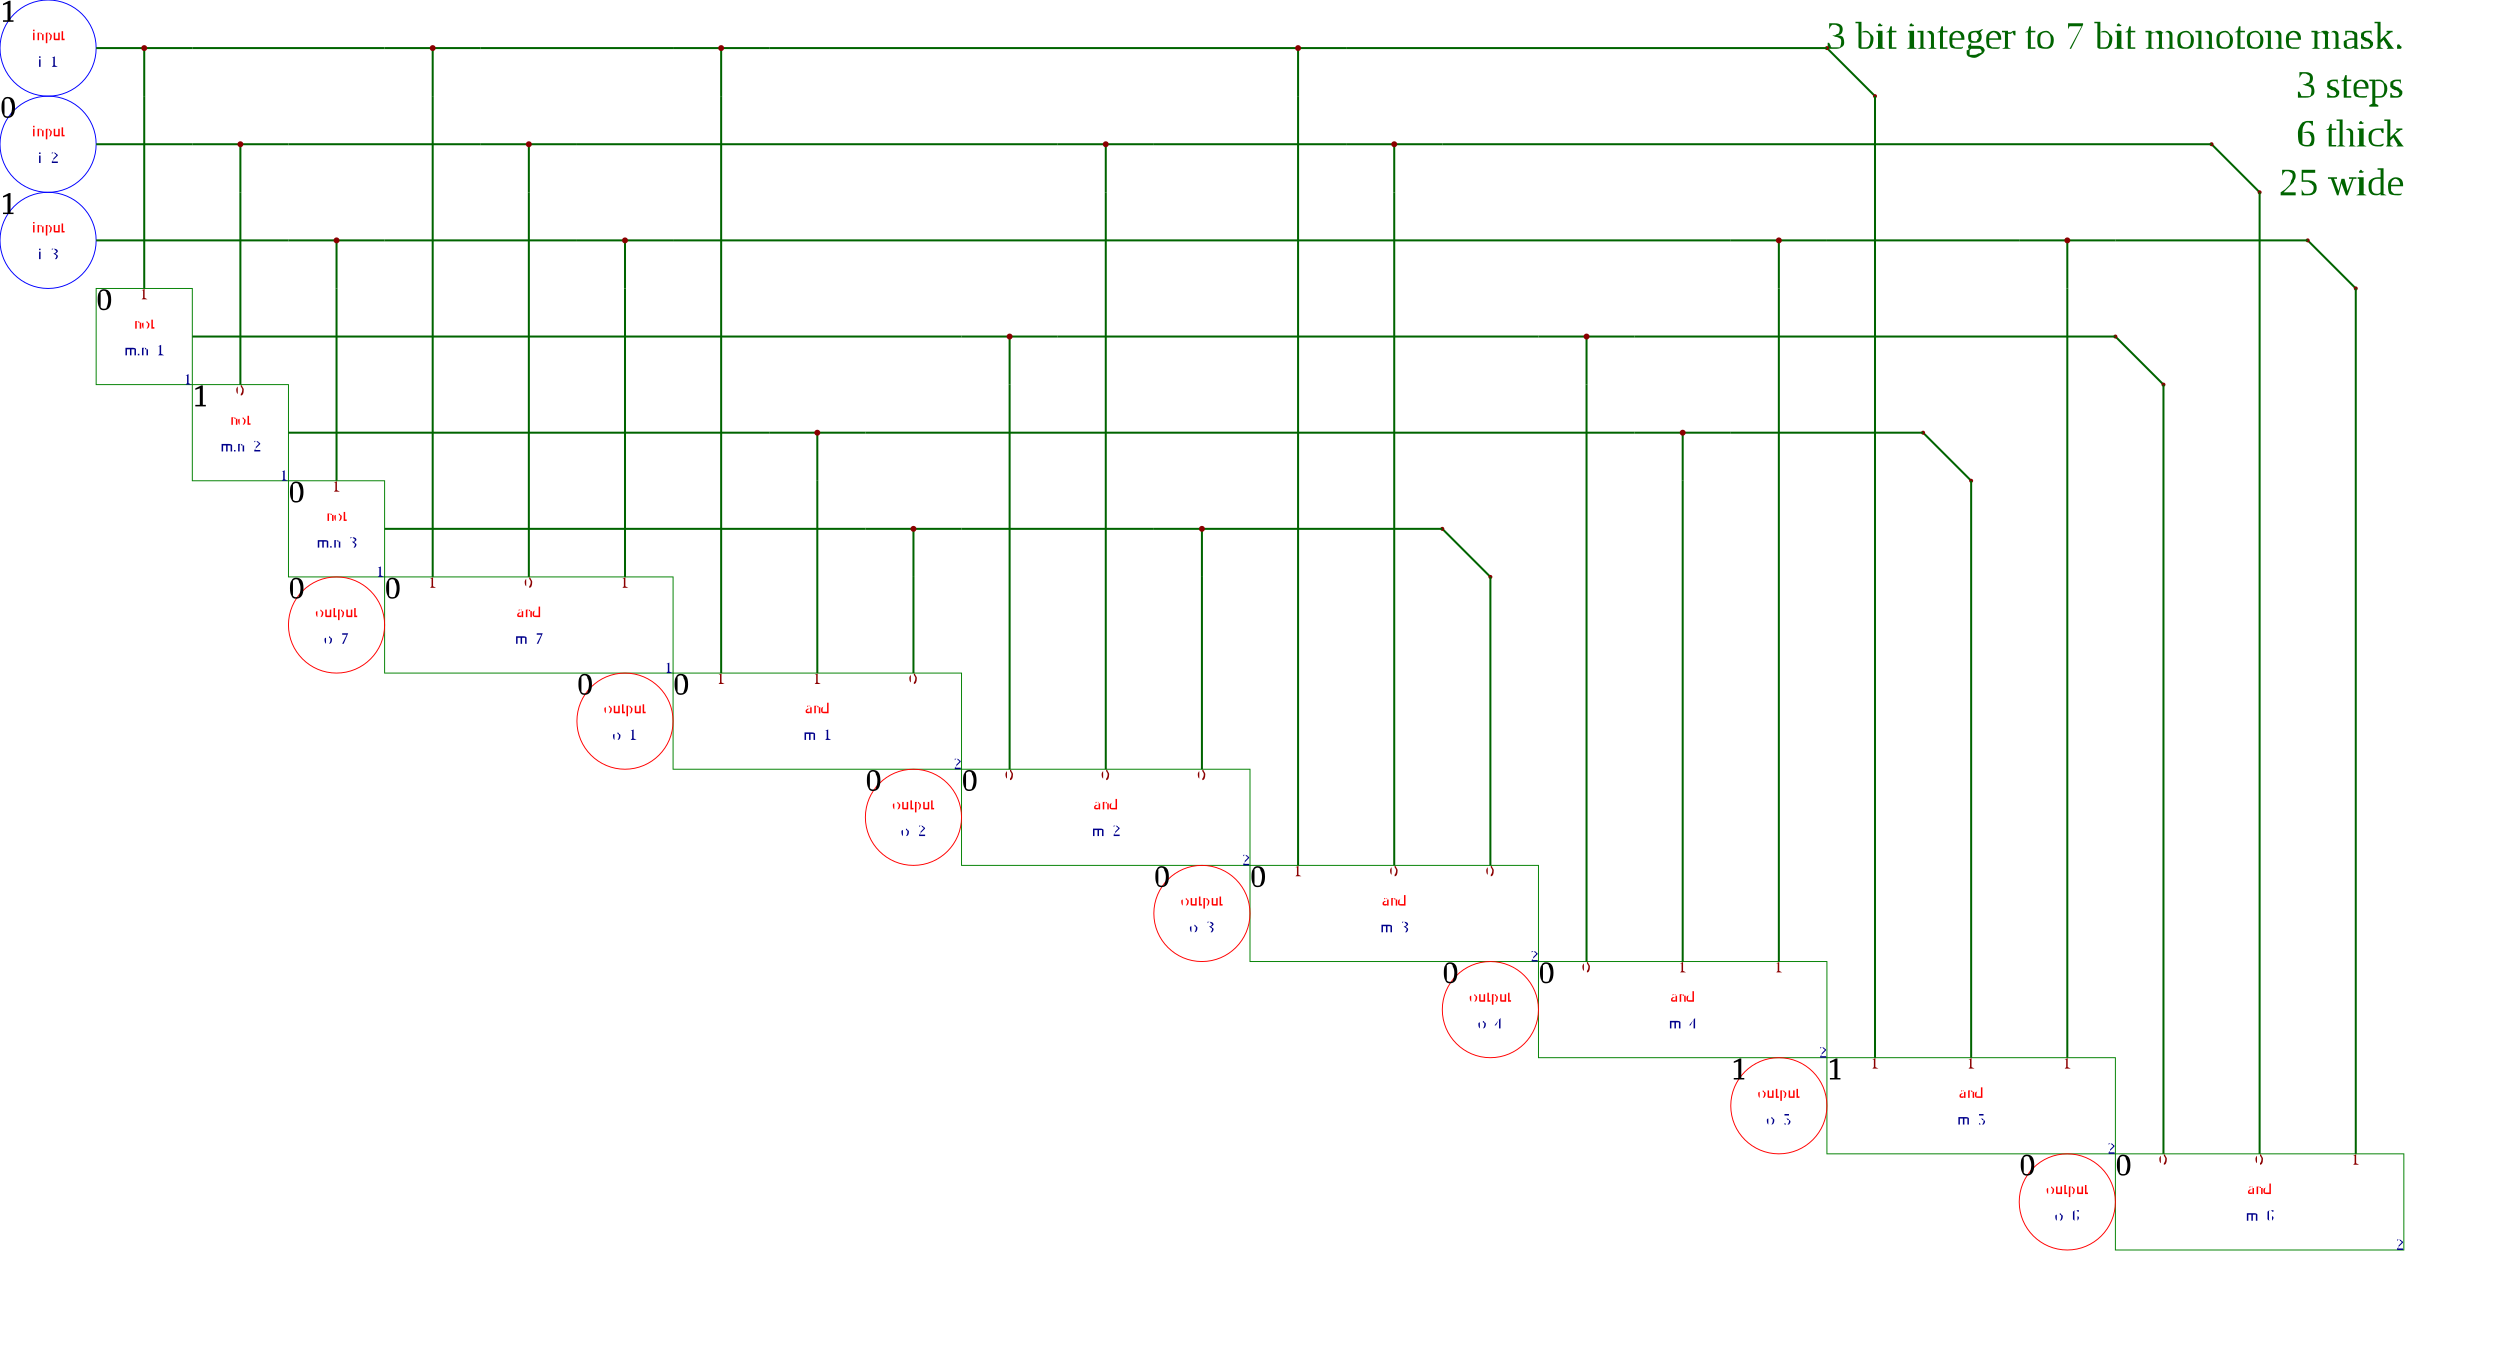
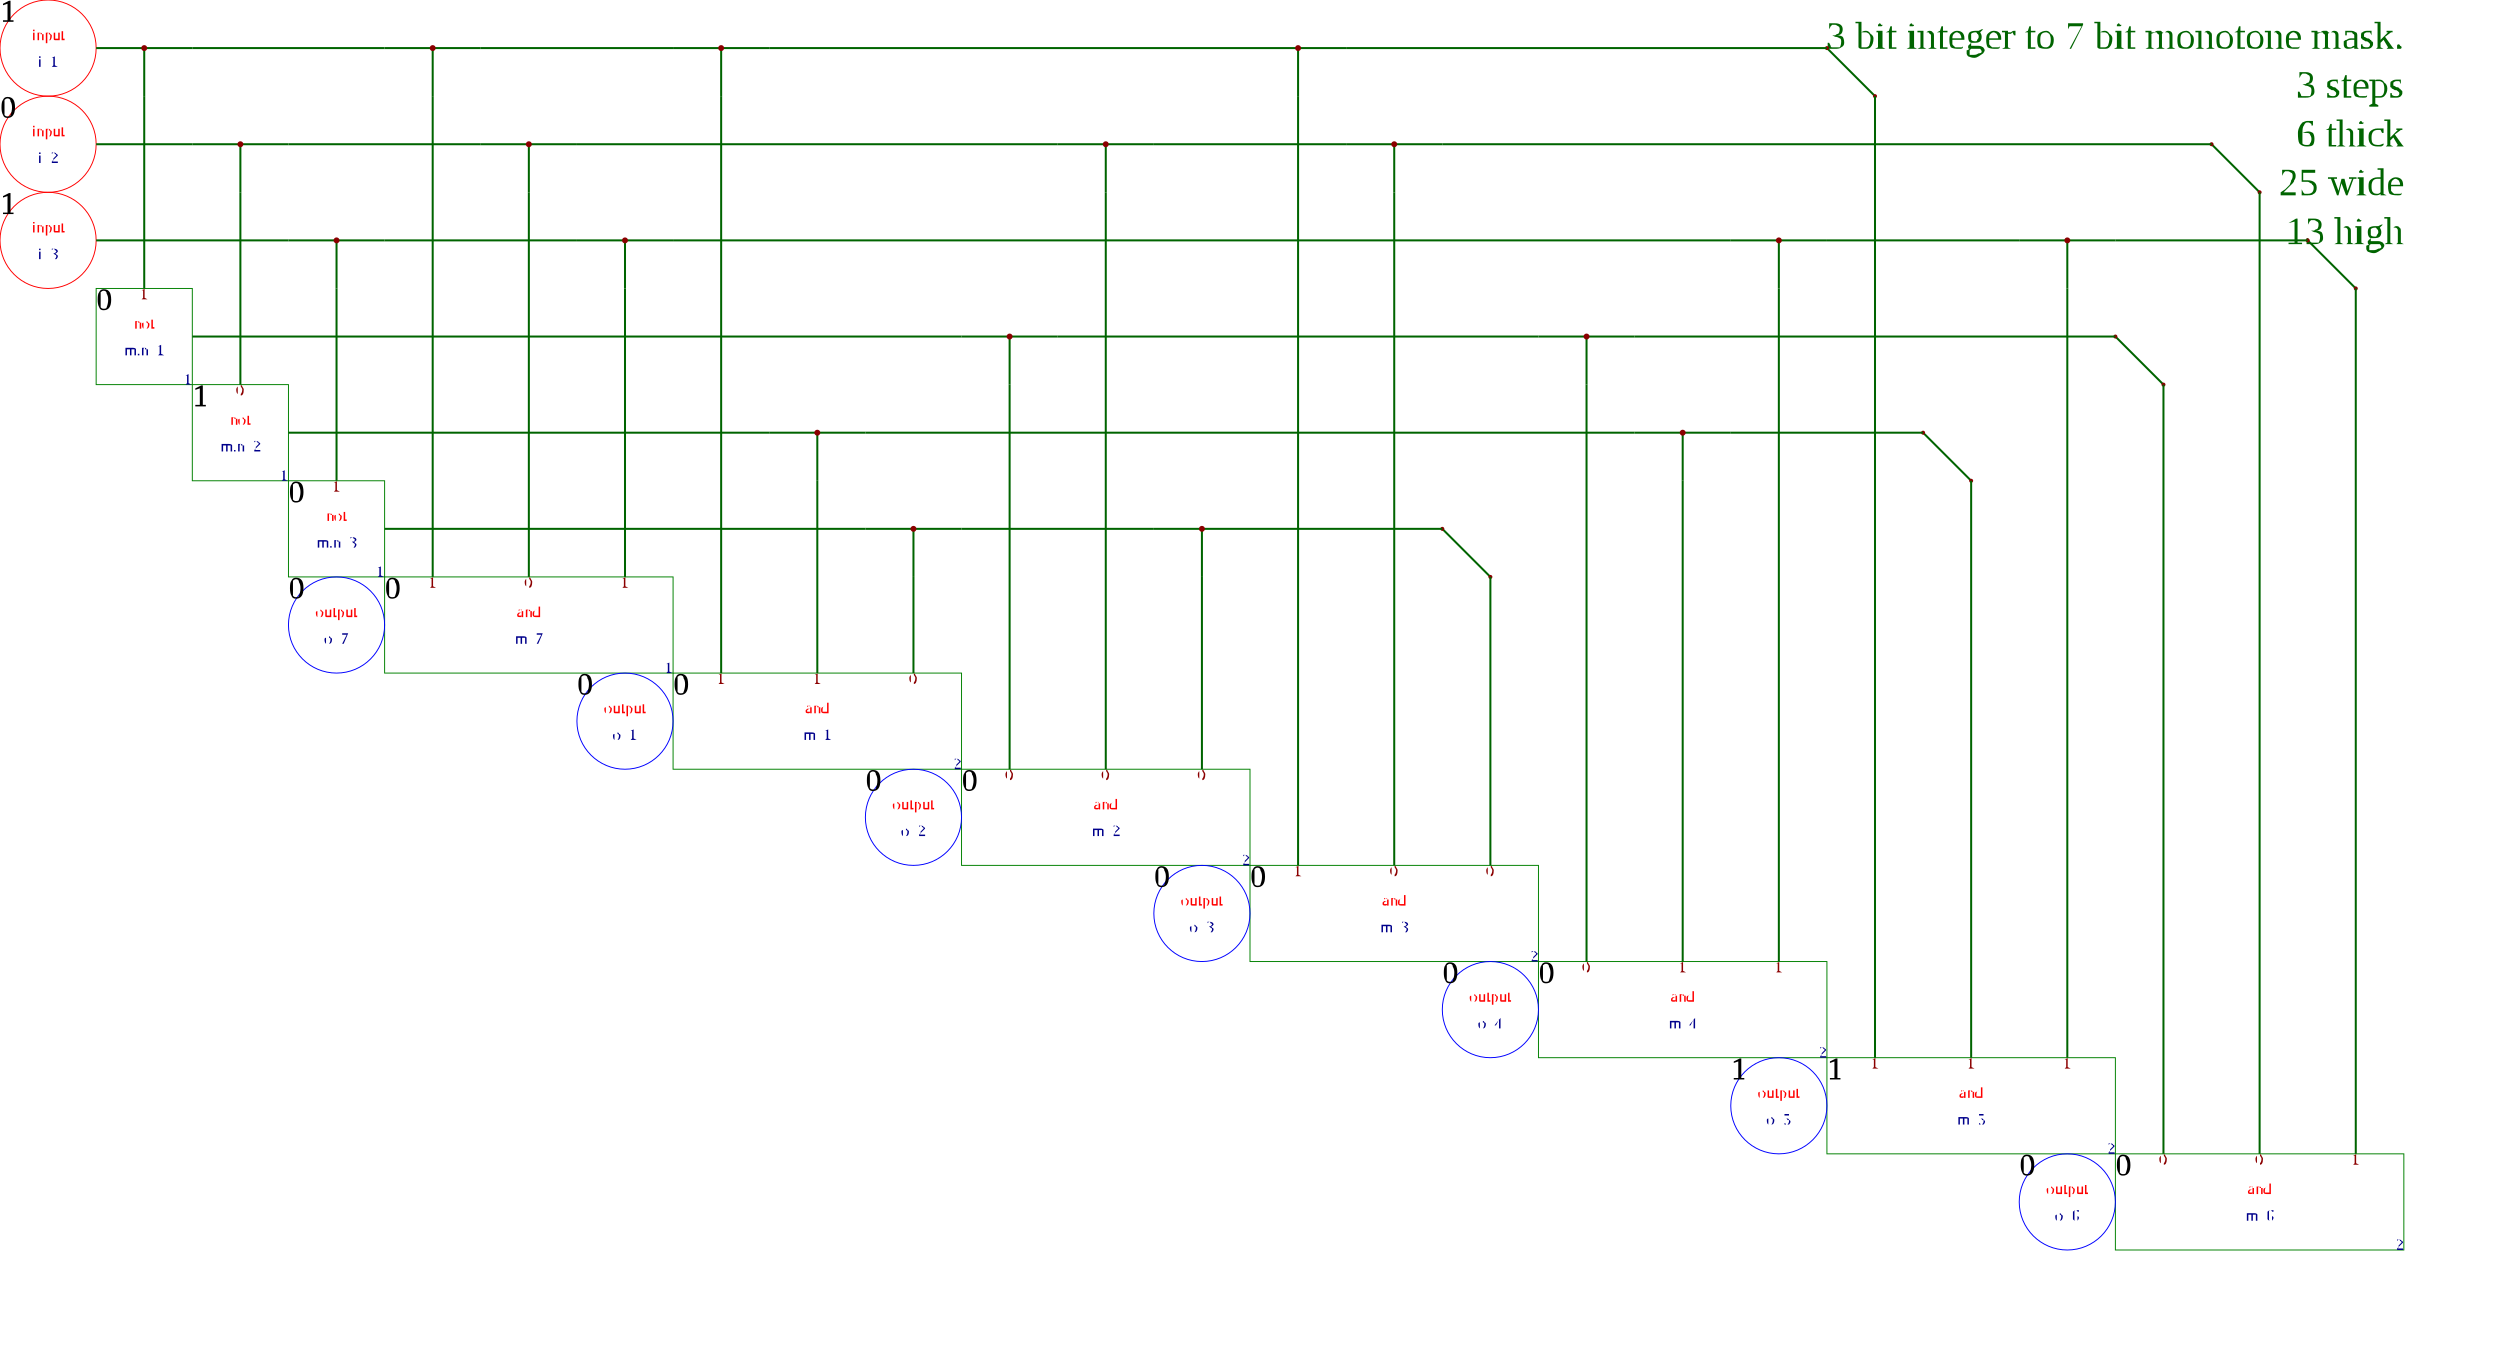
<svg xmlns="http://www.w3.org/2000/svg" height="100%" viewBox="0 0 26 14" width="100%">
  <text fill="darkGreen" font-size="0.406" stroke-width="0.025" text-anchor="end" x="25" y="0.508">3 bit integer to 7 bit monotone mask.
</text>
  <text fill="darkGreen" font-size="0.406" stroke-width="0.025" text-anchor="end" x="25" y="1.016">3 steps</text>
  <text fill="darkGreen" font-size="0.406" stroke-width="0.025" text-anchor="end" x="25" y="1.523">6 thick</text>
  <text fill="darkGreen" font-size="0.406" stroke-width="0.025" text-anchor="end" x="25" y="2.031">25 wide</text>
-   <circle cx="0.5" cy="0.5" fill="transparent" font-size="0.167" r="0.5" stroke="blue" stroke-width="0.01" />
+   <text fill="darkGreen" font-size="0.406" stroke-width="0.025" text-anchor="end" x="25" y="2.539">13 high</text>
+   <circle cx="0.5" cy="0.5" fill="transparent" font-size="0.167" r="0.5" stroke="red" stroke-width="0.01" />
  <text dominant-baseline="hanging" fill="black" font-size="0.333" stroke-width="0.021" text-anchor="start" x="0" y="0">1</text>
  <text dominant-baseline="auto" fill="red" font-size="0.167" stroke-width="0.01" text-anchor="middle" x="0.5" y="0.417">input</text>
  <text dominant-baseline="hanging" fill="darkblue" font-size="0.167" stroke-width="0.01" text-anchor="middle" x="0.5" y="0.583">i_1</text>
-   <circle cx="0.5" cy="1.5" fill="transparent" font-size="0.167" r="0.5" stroke="blue" stroke-width="0.01" />
+   <circle cx="0.5" cy="1.5" fill="transparent" font-size="0.167" r="0.5" stroke="red" stroke-width="0.01" />
  <text dominant-baseline="hanging" fill="black" font-size="0.333" stroke-width="0.021" text-anchor="start" x="0" y="1">0</text>
  <text dominant-baseline="auto" fill="red" font-size="0.167" stroke-width="0.01" text-anchor="middle" x="0.5" y="1.417">input</text>
  <text dominant-baseline="hanging" fill="darkblue" font-size="0.167" stroke-width="0.01" text-anchor="middle" x="0.5" y="1.583">i_2</text>
-   <circle cx="0.5" cy="2.5" fill="transparent" font-size="0.167" r="0.5" stroke="blue" stroke-width="0.01" />
+   <circle cx="0.5" cy="2.5" fill="transparent" font-size="0.167" r="0.5" stroke="red" stroke-width="0.01" />
  <text dominant-baseline="hanging" fill="black" font-size="0.333" stroke-width="0.021" text-anchor="start" x="0" y="2">1</text>
  <text dominant-baseline="auto" fill="red" font-size="0.167" stroke-width="0.01" text-anchor="middle" x="0.5" y="2.417">input</text>
  <text dominant-baseline="hanging" fill="darkblue" font-size="0.167" stroke-width="0.01" text-anchor="middle" x="0.5" y="2.583">i_3</text>
  <rect fill="transparent" font-size="0.167" height="1" stroke="green" stroke-width="0.01" width="1" x="1" y="3" />
  <text dominant-baseline="hanging" fill="black" font-size="0.333" stroke-width="0.021" text-anchor="start" x="1" y="3">0</text>
  <text fill="darkBlue" font-size="0.167" stroke-width="0.01" text-anchor="end" x="2" y="4">1</text>
  <text dominant-baseline="auto" fill="red" font-size="0.167" stroke-width="0.01" text-anchor="middle" x="1.5" y="3.417">not</text>
  <text dominant-baseline="hanging" fill="darkblue" font-size="0.167" stroke-width="0.01" text-anchor="middle" x="1.5" y="3.583">m.n_1</text>
  <text dominant-baseline="hanging" fill="darkRed" font-size="0.167" stroke-width="0.01" text-anchor="middle" x="1.5" y="3">1</text>
  <rect fill="transparent" font-size="0.167" height="1" stroke="green" stroke-width="0.01" width="1" x="2" y="4" />
  <text dominant-baseline="hanging" fill="black" font-size="0.333" stroke-width="0.021" text-anchor="start" x="2" y="4">1</text>
  <text fill="darkBlue" font-size="0.167" stroke-width="0.01" text-anchor="end" x="3" y="5">1</text>
  <text dominant-baseline="auto" fill="red" font-size="0.167" stroke-width="0.01" text-anchor="middle" x="2.5" y="4.417">not</text>
  <text dominant-baseline="hanging" fill="darkblue" font-size="0.167" stroke-width="0.01" text-anchor="middle" x="2.5" y="4.583">m.n_2</text>
  <text dominant-baseline="hanging" fill="darkRed" font-size="0.167" stroke-width="0.01" text-anchor="middle" x="2.5" y="4">0</text>
  <rect fill="transparent" font-size="0.167" height="1" stroke="green" stroke-width="0.01" width="1" x="3" y="5" />
  <text dominant-baseline="hanging" fill="black" font-size="0.333" stroke-width="0.021" text-anchor="start" x="3" y="5">0</text>
  <text fill="darkBlue" font-size="0.167" stroke-width="0.01" text-anchor="end" x="4" y="6">1</text>
  <text dominant-baseline="auto" fill="red" font-size="0.167" stroke-width="0.01" text-anchor="middle" x="3.5" y="5.417">not</text>
  <text dominant-baseline="hanging" fill="darkblue" font-size="0.167" stroke-width="0.01" text-anchor="middle" x="3.5" y="5.583">m.n_3</text>
  <text dominant-baseline="hanging" fill="darkRed" font-size="0.167" stroke-width="0.01" text-anchor="middle" x="3.5" y="5">1</text>
  <rect fill="transparent" font-size="0.167" height="1" stroke="green" stroke-width="0.01" width="3" x="4" y="6" />
  <text dominant-baseline="hanging" fill="black" font-size="0.333" stroke-width="0.021" text-anchor="start" x="4" y="6">0</text>
  <text fill="darkBlue" font-size="0.167" stroke-width="0.01" text-anchor="end" x="7" y="7">1</text>
  <text dominant-baseline="auto" fill="red" font-size="0.167" stroke-width="0.01" text-anchor="middle" x="5.5" y="6.417">and</text>
  <text dominant-baseline="hanging" fill="darkblue" font-size="0.167" stroke-width="0.01" text-anchor="middle" x="5.5" y="6.583">m_7</text>
  <text dominant-baseline="hanging" fill="darkRed" font-size="0.167" stroke-width="0.01" text-anchor="middle" x="4.5" y="6">1</text>
  <text dominant-baseline="hanging" fill="darkRed" font-size="0.167" stroke-width="0.01" text-anchor="middle" x="5.5" y="6">0</text>
  <text dominant-baseline="hanging" fill="darkRed" font-size="0.167" stroke-width="0.01" text-anchor="middle" x="6.5" y="6">1</text>
  <rect fill="transparent" font-size="0.167" height="1" stroke="green" stroke-width="0.01" width="3" x="7" y="7" />
  <text dominant-baseline="hanging" fill="black" font-size="0.333" stroke-width="0.021" text-anchor="start" x="7" y="7">0</text>
  <text fill="darkBlue" font-size="0.167" stroke-width="0.01" text-anchor="end" x="10" y="8">2</text>
  <text dominant-baseline="auto" fill="red" font-size="0.167" stroke-width="0.01" text-anchor="middle" x="8.5" y="7.417">and</text>
  <text dominant-baseline="hanging" fill="darkblue" font-size="0.167" stroke-width="0.01" text-anchor="middle" x="8.5" y="7.583">m_1</text>
  <text dominant-baseline="hanging" fill="darkRed" font-size="0.167" stroke-width="0.01" text-anchor="middle" x="7.5" y="7">1</text>
  <text dominant-baseline="hanging" fill="darkRed" font-size="0.167" stroke-width="0.01" text-anchor="middle" x="8.5" y="7">1</text>
  <text dominant-baseline="hanging" fill="darkRed" font-size="0.167" stroke-width="0.01" text-anchor="middle" x="9.5" y="7">0</text>
  <rect fill="transparent" font-size="0.167" height="1" stroke="green" stroke-width="0.01" width="3" x="10" y="8" />
  <text dominant-baseline="hanging" fill="black" font-size="0.333" stroke-width="0.021" text-anchor="start" x="10" y="8">0</text>
  <text fill="darkBlue" font-size="0.167" stroke-width="0.01" text-anchor="end" x="13" y="9">2</text>
  <text dominant-baseline="auto" fill="red" font-size="0.167" stroke-width="0.01" text-anchor="middle" x="11.5" y="8.417">and</text>
  <text dominant-baseline="hanging" fill="darkblue" font-size="0.167" stroke-width="0.01" text-anchor="middle" x="11.5" y="8.583">m_2</text>
  <text dominant-baseline="hanging" fill="darkRed" font-size="0.167" stroke-width="0.01" text-anchor="middle" x="10.5" y="8">0</text>
  <text dominant-baseline="hanging" fill="darkRed" font-size="0.167" stroke-width="0.01" text-anchor="middle" x="11.5" y="8">0</text>
  <text dominant-baseline="hanging" fill="darkRed" font-size="0.167" stroke-width="0.01" text-anchor="middle" x="12.5" y="8">0</text>
  <rect fill="transparent" font-size="0.167" height="1" stroke="green" stroke-width="0.01" width="3" x="13" y="9" />
  <text dominant-baseline="hanging" fill="black" font-size="0.333" stroke-width="0.021" text-anchor="start" x="13" y="9">0</text>
  <text fill="darkBlue" font-size="0.167" stroke-width="0.01" text-anchor="end" x="16" y="10">2</text>
  <text dominant-baseline="auto" fill="red" font-size="0.167" stroke-width="0.01" text-anchor="middle" x="14.5" y="9.417">and</text>
  <text dominant-baseline="hanging" fill="darkblue" font-size="0.167" stroke-width="0.01" text-anchor="middle" x="14.5" y="9.583">m_3</text>
  <text dominant-baseline="hanging" fill="darkRed" font-size="0.167" stroke-width="0.01" text-anchor="middle" x="13.5" y="9">1</text>
  <text dominant-baseline="hanging" fill="darkRed" font-size="0.167" stroke-width="0.01" text-anchor="middle" x="14.5" y="9">0</text>
  <text dominant-baseline="hanging" fill="darkRed" font-size="0.167" stroke-width="0.01" text-anchor="middle" x="15.5" y="9">0</text>
  <rect fill="transparent" font-size="0.167" height="1" stroke="green" stroke-width="0.01" width="3" x="16" y="10" />
  <text dominant-baseline="hanging" fill="black" font-size="0.333" stroke-width="0.021" text-anchor="start" x="16" y="10">0</text>
  <text fill="darkBlue" font-size="0.167" stroke-width="0.01" text-anchor="end" x="19" y="11">2</text>
  <text dominant-baseline="auto" fill="red" font-size="0.167" stroke-width="0.01" text-anchor="middle" x="17.5" y="10.417">and</text>
  <text dominant-baseline="hanging" fill="darkblue" font-size="0.167" stroke-width="0.01" text-anchor="middle" x="17.5" y="10.583">m_4</text>
  <text dominant-baseline="hanging" fill="darkRed" font-size="0.167" stroke-width="0.01" text-anchor="middle" x="16.5" y="10">0</text>
  <text dominant-baseline="hanging" fill="darkRed" font-size="0.167" stroke-width="0.01" text-anchor="middle" x="17.5" y="10">1</text>
  <text dominant-baseline="hanging" fill="darkRed" font-size="0.167" stroke-width="0.01" text-anchor="middle" x="18.5" y="10">1</text>
  <rect fill="transparent" font-size="0.167" height="1" stroke="green" stroke-width="0.01" width="3" x="19" y="11" />
  <text dominant-baseline="hanging" fill="black" font-size="0.333" stroke-width="0.021" text-anchor="start" x="19" y="11">1</text>
  <text fill="darkBlue" font-size="0.167" stroke-width="0.01" text-anchor="end" x="22" y="12">2</text>
  <text dominant-baseline="auto" fill="red" font-size="0.167" stroke-width="0.01" text-anchor="middle" x="20.5" y="11.417">and</text>
  <text dominant-baseline="hanging" fill="darkblue" font-size="0.167" stroke-width="0.01" text-anchor="middle" x="20.5" y="11.583">m_5</text>
  <text dominant-baseline="hanging" fill="darkRed" font-size="0.167" stroke-width="0.01" text-anchor="middle" x="19.5" y="11">1</text>
  <text dominant-baseline="hanging" fill="darkRed" font-size="0.167" stroke-width="0.01" text-anchor="middle" x="20.5" y="11">1</text>
  <text dominant-baseline="hanging" fill="darkRed" font-size="0.167" stroke-width="0.01" text-anchor="middle" x="21.5" y="11">1</text>
  <rect fill="transparent" font-size="0.167" height="1" stroke="green" stroke-width="0.01" width="3" x="22" y="12" />
  <text dominant-baseline="hanging" fill="black" font-size="0.333" stroke-width="0.021" text-anchor="start" x="22" y="12">0</text>
  <text fill="darkBlue" font-size="0.167" stroke-width="0.01" text-anchor="end" x="25" y="13">2</text>
  <text dominant-baseline="auto" fill="red" font-size="0.167" stroke-width="0.01" text-anchor="middle" x="23.5" y="12.417">and</text>
  <text dominant-baseline="hanging" fill="darkblue" font-size="0.167" stroke-width="0.01" text-anchor="middle" x="23.5" y="12.583">m_6</text>
  <text dominant-baseline="hanging" fill="darkRed" font-size="0.167" stroke-width="0.01" text-anchor="middle" x="22.5" y="12">0</text>
  <text dominant-baseline="hanging" fill="darkRed" font-size="0.167" stroke-width="0.01" text-anchor="middle" x="23.5" y="12">0</text>
  <text dominant-baseline="hanging" fill="darkRed" font-size="0.167" stroke-width="0.01" text-anchor="middle" x="24.5" y="12">1</text>
-   <circle cx="3.5" cy="6.5" fill="transparent" font-size="0.167" r="0.5" stroke="red" stroke-width="0.01" />
+   <circle cx="3.5" cy="6.5" fill="transparent" font-size="0.167" r="0.5" stroke="blue" stroke-width="0.01" />
  <text dominant-baseline="hanging" fill="black" font-size="0.333" stroke-width="0.021" text-anchor="start" x="3" y="6">0</text>
  <text dominant-baseline="auto" fill="red" font-size="0.167" stroke-width="0.01" text-anchor="middle" x="3.5" y="6.417">output</text>
  <text dominant-baseline="hanging" fill="darkblue" font-size="0.167" stroke-width="0.01" text-anchor="middle" x="3.5" y="6.583">o_7</text>
-   <circle cx="6.5" cy="7.5" fill="transparent" font-size="0.167" r="0.5" stroke="red" stroke-width="0.01" />
+   <circle cx="6.5" cy="7.5" fill="transparent" font-size="0.167" r="0.5" stroke="blue" stroke-width="0.01" />
  <text dominant-baseline="hanging" fill="black" font-size="0.333" stroke-width="0.021" text-anchor="start" x="6" y="7">0</text>
  <text dominant-baseline="auto" fill="red" font-size="0.167" stroke-width="0.01" text-anchor="middle" x="6.5" y="7.417">output</text>
  <text dominant-baseline="hanging" fill="darkblue" font-size="0.167" stroke-width="0.01" text-anchor="middle" x="6.5" y="7.583">o_1</text>
-   <circle cx="9.5" cy="8.5" fill="transparent" font-size="0.167" r="0.5" stroke="red" stroke-width="0.01" />
+   <circle cx="9.5" cy="8.5" fill="transparent" font-size="0.167" r="0.5" stroke="blue" stroke-width="0.01" />
  <text dominant-baseline="hanging" fill="black" font-size="0.333" stroke-width="0.021" text-anchor="start" x="9" y="8">0</text>
  <text dominant-baseline="auto" fill="red" font-size="0.167" stroke-width="0.01" text-anchor="middle" x="9.5" y="8.417">output</text>
  <text dominant-baseline="hanging" fill="darkblue" font-size="0.167" stroke-width="0.01" text-anchor="middle" x="9.5" y="8.583">o_2</text>
-   <circle cx="12.5" cy="9.5" fill="transparent" font-size="0.167" r="0.5" stroke="red" stroke-width="0.01" />
+   <circle cx="12.5" cy="9.5" fill="transparent" font-size="0.167" r="0.5" stroke="blue" stroke-width="0.01" />
  <text dominant-baseline="hanging" fill="black" font-size="0.333" stroke-width="0.021" text-anchor="start" x="12" y="9">0</text>
  <text dominant-baseline="auto" fill="red" font-size="0.167" stroke-width="0.01" text-anchor="middle" x="12.5" y="9.417">output</text>
  <text dominant-baseline="hanging" fill="darkblue" font-size="0.167" stroke-width="0.01" text-anchor="middle" x="12.5" y="9.583">o_3</text>
-   <circle cx="15.5" cy="10.5" fill="transparent" font-size="0.167" r="0.5" stroke="red" stroke-width="0.01" />
+   <circle cx="15.5" cy="10.5" fill="transparent" font-size="0.167" r="0.5" stroke="blue" stroke-width="0.01" />
  <text dominant-baseline="hanging" fill="black" font-size="0.333" stroke-width="0.021" text-anchor="start" x="15" y="10">0</text>
  <text dominant-baseline="auto" fill="red" font-size="0.167" stroke-width="0.01" text-anchor="middle" x="15.5" y="10.417">output</text>
  <text dominant-baseline="hanging" fill="darkblue" font-size="0.167" stroke-width="0.01" text-anchor="middle" x="15.5" y="10.583">o_4</text>
-   <circle cx="18.5" cy="11.5" fill="transparent" font-size="0.167" r="0.5" stroke="red" stroke-width="0.01" />
+   <circle cx="18.5" cy="11.5" fill="transparent" font-size="0.167" r="0.5" stroke="blue" stroke-width="0.01" />
  <text dominant-baseline="hanging" fill="black" font-size="0.333" stroke-width="0.021" text-anchor="start" x="18" y="11">1</text>
  <text dominant-baseline="auto" fill="red" font-size="0.167" stroke-width="0.01" text-anchor="middle" x="18.5" y="11.417">output</text>
  <text dominant-baseline="hanging" fill="darkblue" font-size="0.167" stroke-width="0.01" text-anchor="middle" x="18.5" y="11.583">o_5</text>
-   <circle cx="21.5" cy="12.5" fill="transparent" font-size="0.167" r="0.5" stroke="red" stroke-width="0.01" />
+   <circle cx="21.5" cy="12.5" fill="transparent" font-size="0.167" r="0.5" stroke="blue" stroke-width="0.01" />
  <text dominant-baseline="hanging" fill="black" font-size="0.333" stroke-width="0.021" text-anchor="start" x="21" y="12">0</text>
  <text dominant-baseline="auto" fill="red" font-size="0.167" stroke-width="0.01" text-anchor="middle" x="21.5" y="12.417">output</text>
  <text dominant-baseline="hanging" fill="darkblue" font-size="0.167" stroke-width="0.01" text-anchor="middle" x="21.5" y="12.583">o_6</text>
  <line fill="transparent" font-size="0.167" stroke="darkgreen" stroke-width="0.021" x1="1" x2="2" y1="0.5" y2="0.5" />
  <line fill="transparent" font-size="0.167" stroke="darkgreen" stroke-width="0.021" x1="1.5" x2="1.5" y1="0.5" y2="1" />
  <circle cx="1.5" cy="0.5" fill="darkRed" font-size="0.167" r="0.031" stroke-width="0.01" />
  <line fill="transparent" font-size="0.167" stroke="darkgreen" stroke-width="0.021" x1="2" x2="3" y1="1.5" y2="1.5" />
  <line fill="transparent" font-size="0.167" stroke="darkgreen" stroke-width="0.021" x1="2.5" x2="2.5" y1="1.5" y2="2" />
  <circle cx="2.5" cy="1.5" fill="darkRed" font-size="0.167" r="0.031" stroke-width="0.01" />
  <line fill="transparent" font-size="0.167" stroke="darkgreen" stroke-width="0.021" x1="3" x2="4" y1="2.5" y2="2.5" />
  <line fill="transparent" font-size="0.167" stroke="darkgreen" stroke-width="0.021" x1="3.5" x2="3.5" y1="2.5" y2="3" />
  <circle cx="3.5" cy="2.5" fill="darkRed" font-size="0.167" r="0.031" stroke-width="0.01" />
  <line fill="transparent" font-size="0.167" stroke="darkgreen" stroke-width="0.021" x1="4" x2="5" y1="0.5" y2="0.5" />
  <line fill="transparent" font-size="0.167" stroke="darkgreen" stroke-width="0.021" x1="4.5" x2="4.5" y1="0.5" y2="1" />
  <circle cx="4.5" cy="0.5" fill="darkRed" font-size="0.167" r="0.031" stroke-width="0.01" />
  <line fill="transparent" font-size="0.167" stroke="darkgreen" stroke-width="0.021" x1="5" x2="6" y1="1.5" y2="1.5" />
  <line fill="transparent" font-size="0.167" stroke="darkgreen" stroke-width="0.021" x1="5.5" x2="5.5" y1="1.5" y2="2" />
  <circle cx="5.5" cy="1.5" fill="darkRed" font-size="0.167" r="0.031" stroke-width="0.01" />
  <line fill="transparent" font-size="0.167" stroke="darkgreen" stroke-width="0.021" x1="6" x2="7" y1="2.5" y2="2.5" />
  <line fill="transparent" font-size="0.167" stroke="darkgreen" stroke-width="0.021" x1="6.5" x2="6.5" y1="2.5" y2="3" />
  <circle cx="6.5" cy="2.5" fill="darkRed" font-size="0.167" r="0.031" stroke-width="0.01" />
  <line fill="transparent" font-size="0.167" stroke="darkgreen" stroke-width="0.021" x1="7" x2="8" y1="0.5" y2="0.5" />
  <line fill="transparent" font-size="0.167" stroke="darkgreen" stroke-width="0.021" x1="7.5" x2="7.5" y1="0.5" y2="1" />
  <circle cx="7.5" cy="0.5" fill="darkRed" font-size="0.167" r="0.031" stroke-width="0.01" />
  <line fill="transparent" font-size="0.167" stroke="darkgreen" stroke-width="0.021" x1="8" x2="9" y1="4.5" y2="4.5" />
  <line fill="transparent" font-size="0.167" stroke="darkgreen" stroke-width="0.021" x1="8.5" x2="8.5" y1="4.5" y2="5" />
  <circle cx="8.5" cy="4.5" fill="darkRed" font-size="0.167" r="0.031" stroke-width="0.01" />
  <line fill="transparent" font-size="0.167" stroke="darkgreen" stroke-width="0.021" x1="9" x2="10" y1="5.5" y2="5.5" />
  <line fill="transparent" font-size="0.167" stroke="darkgreen" stroke-width="0.021" x1="9.5" x2="9.5" y1="5.5" y2="6" />
  <circle cx="9.5" cy="5.5" fill="darkRed" font-size="0.167" r="0.031" stroke-width="0.01" />
  <line fill="transparent" font-size="0.167" stroke="darkgreen" stroke-width="0.021" x1="10" x2="11" y1="3.5" y2="3.5" />
  <line fill="transparent" font-size="0.167" stroke="darkgreen" stroke-width="0.021" x1="10.5" x2="10.5" y1="3.5" y2="4" />
  <circle cx="10.5" cy="3.5" fill="darkRed" font-size="0.167" r="0.031" stroke-width="0.01" />
  <line fill="transparent" font-size="0.167" stroke="darkgreen" stroke-width="0.021" x1="11" x2="12" y1="1.5" y2="1.5" />
  <line fill="transparent" font-size="0.167" stroke="darkgreen" stroke-width="0.021" x1="11.5" x2="11.5" y1="1.5" y2="2" />
  <circle cx="11.5" cy="1.5" fill="darkRed" font-size="0.167" r="0.031" stroke-width="0.01" />
  <line fill="transparent" font-size="0.167" stroke="darkgreen" stroke-width="0.021" x1="12" x2="13" y1="5.5" y2="5.5" />
  <line fill="transparent" font-size="0.167" stroke="darkgreen" stroke-width="0.021" x1="12.5" x2="12.5" y1="5.5" y2="6" />
  <circle cx="12.5" cy="5.5" fill="darkRed" font-size="0.167" r="0.031" stroke-width="0.01" />
  <line fill="transparent" font-size="0.167" stroke="darkgreen" stroke-width="0.021" x1="13" x2="14" y1="0.5" y2="0.5" />
  <line fill="transparent" font-size="0.167" stroke="darkgreen" stroke-width="0.021" x1="13.5" x2="13.5" y1="0.5" y2="1" />
  <circle cx="13.5" cy="0.5" fill="darkRed" font-size="0.167" r="0.031" stroke-width="0.01" />
  <line fill="transparent" font-size="0.167" stroke="darkgreen" stroke-width="0.021" x1="14" x2="15" y1="1.5" y2="1.5" />
  <line fill="transparent" font-size="0.167" stroke="darkgreen" stroke-width="0.021" x1="14.5" x2="14.5" y1="1.5" y2="2" />
  <circle cx="14.5" cy="1.5" fill="darkRed" font-size="0.167" r="0.031" stroke-width="0.01" />
  <line fill="transparent" font-size="0.167" stroke="darkgreen" stroke-width="0.021" x1="15" x2="15.5" y1="5.5" y2="6" />
  <circle cx="15" cy="5.5" fill="darkRed" font-size="0.167" r="0.021" stroke-width="0.01" />
  <circle cx="15.5" cy="6" fill="darkRed" font-size="0.167" r="0.021" stroke-width="0.01" />
  <line fill="transparent" font-size="0.167" stroke="darkgreen" stroke-width="0.021" x1="16" x2="17" y1="3.5" y2="3.5" />
  <line fill="transparent" font-size="0.167" stroke="darkgreen" stroke-width="0.021" x1="16.5" x2="16.5" y1="3.5" y2="4" />
  <circle cx="16.5" cy="3.5" fill="darkRed" font-size="0.167" r="0.031" stroke-width="0.01" />
  <line fill="transparent" font-size="0.167" stroke="darkgreen" stroke-width="0.021" x1="17" x2="18" y1="4.5" y2="4.5" />
  <line fill="transparent" font-size="0.167" stroke="darkgreen" stroke-width="0.021" x1="17.5" x2="17.5" y1="4.5" y2="5" />
  <circle cx="17.5" cy="4.5" fill="darkRed" font-size="0.167" r="0.031" stroke-width="0.01" />
  <line fill="transparent" font-size="0.167" stroke="darkgreen" stroke-width="0.021" x1="18" x2="19" y1="2.5" y2="2.5" />
  <line fill="transparent" font-size="0.167" stroke="darkgreen" stroke-width="0.021" x1="18.5" x2="18.5" y1="2.5" y2="3" />
  <circle cx="18.5" cy="2.5" fill="darkRed" font-size="0.167" r="0.031" stroke-width="0.01" />
  <line fill="transparent" font-size="0.167" stroke="darkgreen" stroke-width="0.021" x1="19" x2="19.5" y1="0.5" y2="1" />
  <circle cx="19" cy="0.5" fill="darkRed" font-size="0.167" r="0.021" stroke-width="0.01" />
  <circle cx="19.5" cy="1" fill="darkRed" font-size="0.167" r="0.021" stroke-width="0.01" />
  <line fill="transparent" font-size="0.167" stroke="darkgreen" stroke-width="0.021" x1="20" x2="20.5" y1="4.5" y2="5" />
  <circle cx="20" cy="4.5" fill="darkRed" font-size="0.167" r="0.021" stroke-width="0.01" />
  <circle cx="20.5" cy="5" fill="darkRed" font-size="0.167" r="0.021" stroke-width="0.01" />
  <line fill="transparent" font-size="0.167" stroke="darkgreen" stroke-width="0.021" x1="21" x2="22" y1="2.5" y2="2.5" />
  <line fill="transparent" font-size="0.167" stroke="darkgreen" stroke-width="0.021" x1="21.5" x2="21.5" y1="2.5" y2="3" />
  <circle cx="21.5" cy="2.5" fill="darkRed" font-size="0.167" r="0.031" stroke-width="0.01" />
  <line fill="transparent" font-size="0.167" stroke="darkgreen" stroke-width="0.021" x1="22" x2="22.5" y1="3.5" y2="4" />
  <circle cx="22" cy="3.5" fill="darkRed" font-size="0.167" r="0.021" stroke-width="0.01" />
  <circle cx="22.5" cy="4" fill="darkRed" font-size="0.167" r="0.021" stroke-width="0.01" />
  <line fill="transparent" font-size="0.167" stroke="darkgreen" stroke-width="0.021" x1="23" x2="23.5" y1="1.5" y2="2" />
  <circle cx="23" cy="1.5" fill="darkRed" font-size="0.167" r="0.021" stroke-width="0.01" />
  <circle cx="23.5" cy="2" fill="darkRed" font-size="0.167" r="0.021" stroke-width="0.01" />
  <line fill="transparent" font-size="0.167" stroke="darkgreen" stroke-width="0.021" x1="24" x2="24.5" y1="2.5" y2="3" />
  <circle cx="24" cy="2.5" fill="darkRed" font-size="0.167" r="0.021" stroke-width="0.01" />
  <circle cx="24.5" cy="3" fill="darkRed" font-size="0.167" r="0.021" stroke-width="0.01" />
  <line fill="transparent" font-size="0.167" stroke="darkgreen" stroke-width="0.021" x1="1" x2="2" y1="1.5" y2="1.5" />
  <line fill="transparent" font-size="0.167" stroke="darkgreen" stroke-width="0.021" x1="1.5" x2="1.5" y1="1" y2="3" />
  <line fill="transparent" font-size="0.167" stroke="darkgreen" stroke-width="0.021" x1="1" x2="3" y1="2.5" y2="2.5" />
  <line fill="transparent" font-size="0.167" stroke="darkgreen" stroke-width="0.021" x1="2" x2="4" y1="0.5" y2="0.5" />
  <line fill="transparent" font-size="0.167" stroke="darkgreen" stroke-width="0.021" x1="2.5" x2="2.5" y1="2" y2="4" />
  <line fill="transparent" font-size="0.167" stroke="darkgreen" stroke-width="0.021" x1="2" x2="10" y1="3.5" y2="3.5" />
  <line fill="transparent" font-size="0.167" stroke="darkgreen" stroke-width="0.021" x1="3" x2="5" y1="1.5" y2="1.5" />
  <line fill="transparent" font-size="0.167" stroke="darkgreen" stroke-width="0.021" x1="3.5" x2="3.5" y1="3" y2="5" />
  <line fill="transparent" font-size="0.167" stroke="darkgreen" stroke-width="0.021" x1="3" x2="8" y1="4.5" y2="4.5" />
  <line fill="transparent" font-size="0.167" stroke="darkgreen" stroke-width="0.021" x1="4.5" x2="4.5" y1="1" y2="6" />
  <line fill="transparent" font-size="0.167" stroke="darkgreen" stroke-width="0.021" x1="4" x2="6" y1="2.5" y2="2.5" />
  <line fill="transparent" font-size="0.167" stroke="darkgreen" stroke-width="0.021" x1="4" x2="9" y1="5.5" y2="5.5" />
  <line fill="transparent" font-size="0.167" stroke="darkgreen" stroke-width="0.021" x1="5" x2="7" y1="0.5" y2="0.5" />
  <line fill="transparent" font-size="0.167" stroke="darkgreen" stroke-width="0.021" x1="5.5" x2="5.5" y1="2" y2="6" />
  <line fill="transparent" font-size="0.167" stroke="darkgreen" stroke-width="0.021" x1="6" x2="11" y1="1.5" y2="1.5" />
  <line fill="transparent" font-size="0.167" stroke="darkgreen" stroke-width="0.021" x1="6.5" x2="6.5" y1="3" y2="6" />
  <line fill="transparent" font-size="0.167" stroke="darkgreen" stroke-width="0.021" x1="7.5" x2="7.5" y1="1" y2="7" />
  <line fill="transparent" font-size="0.167" stroke="darkgreen" stroke-width="0.021" x1="7" x2="18" y1="2.5" y2="2.5" />
  <line fill="transparent" font-size="0.167" stroke="darkgreen" stroke-width="0.021" x1="8" x2="13" y1="0.5" y2="0.5" />
  <line fill="transparent" font-size="0.167" stroke="darkgreen" stroke-width="0.021" x1="8.5" x2="8.5" y1="5" y2="7" />
  <line fill="transparent" font-size="0.167" stroke="darkgreen" stroke-width="0.021" x1="9" x2="17" y1="4.5" y2="4.5" />
  <line fill="transparent" font-size="0.167" stroke="darkgreen" stroke-width="0.021" x1="9.5" x2="9.5" y1="6" y2="7" />
  <line fill="transparent" font-size="0.167" stroke="darkgreen" stroke-width="0.021" x1="10.5" x2="10.5" y1="4" y2="8" />
  <line fill="transparent" font-size="0.167" stroke="darkgreen" stroke-width="0.021" x1="10" x2="12" y1="5.5" y2="5.5" />
  <line fill="transparent" font-size="0.167" stroke="darkgreen" stroke-width="0.021" x1="11.5" x2="11.5" y1="2" y2="8" />
  <line fill="transparent" font-size="0.167" stroke="darkgreen" stroke-width="0.021" x1="11" x2="16" y1="3.5" y2="3.5" />
  <line fill="transparent" font-size="0.167" stroke="darkgreen" stroke-width="0.021" x1="12" x2="14" y1="1.5" y2="1.5" />
  <line fill="transparent" font-size="0.167" stroke="darkgreen" stroke-width="0.021" x1="12.5" x2="12.5" y1="6" y2="8" />
  <line fill="transparent" font-size="0.167" stroke="darkgreen" stroke-width="0.021" x1="13.5" x2="13.5" y1="1" y2="9" />
  <line fill="transparent" font-size="0.167" stroke="darkgreen" stroke-width="0.021" x1="13" x2="15" y1="5.5" y2="5.5" />
  <line fill="transparent" font-size="0.167" stroke="darkgreen" stroke-width="0.021" x1="14" x2="19" y1="0.5" y2="0.5" />
  <line fill="transparent" font-size="0.167" stroke="darkgreen" stroke-width="0.021" x1="14.5" x2="14.5" y1="2" y2="9" />
  <line fill="transparent" font-size="0.167" stroke="darkgreen" stroke-width="0.021" x1="15" x2="23" y1="1.5" y2="1.5" />
  <line fill="transparent" font-size="0.167" stroke="darkgreen" stroke-width="0.021" x1="15.5" x2="15.5" y1="6" y2="9" />
  <line fill="transparent" font-size="0.167" stroke="darkgreen" stroke-width="0.021" x1="16.5" x2="16.5" y1="4" y2="10" />
  <line fill="transparent" font-size="0.167" stroke="darkgreen" stroke-width="0.021" x1="17" x2="22" y1="3.5" y2="3.5" />
  <line fill="transparent" font-size="0.167" stroke="darkgreen" stroke-width="0.021" x1="17.5" x2="17.5" y1="5" y2="10" />
  <line fill="transparent" font-size="0.167" stroke="darkgreen" stroke-width="0.021" x1="18.5" x2="18.5" y1="3" y2="10" />
  <line fill="transparent" font-size="0.167" stroke="darkgreen" stroke-width="0.021" x1="18" x2="20" y1="4.5" y2="4.5" />
  <line fill="transparent" font-size="0.167" stroke="darkgreen" stroke-width="0.021" x1="19.5" x2="19.5" y1="1" y2="11" />
  <line fill="transparent" font-size="0.167" stroke="darkgreen" stroke-width="0.021" x1="19" x2="21" y1="2.5" y2="2.5" />
  <line fill="transparent" font-size="0.167" stroke="darkgreen" stroke-width="0.021" x1="20.5" x2="20.5" y1="5" y2="11" />
  <line fill="transparent" font-size="0.167" stroke="darkgreen" stroke-width="0.021" x1="21.5" x2="21.5" y1="3" y2="11" />
  <line fill="transparent" font-size="0.167" stroke="darkgreen" stroke-width="0.021" x1="22" x2="24" y1="2.5" y2="2.5" />
  <line fill="transparent" font-size="0.167" stroke="darkgreen" stroke-width="0.021" x1="22.5" x2="22.5" y1="4" y2="12" />
  <line fill="transparent" font-size="0.167" stroke="darkgreen" stroke-width="0.021" x1="23.5" x2="23.5" y1="2" y2="12" />
  <line fill="transparent" font-size="0.167" stroke="darkgreen" stroke-width="0.021" x1="24.5" x2="24.5" y1="3" y2="12" />
</svg>
